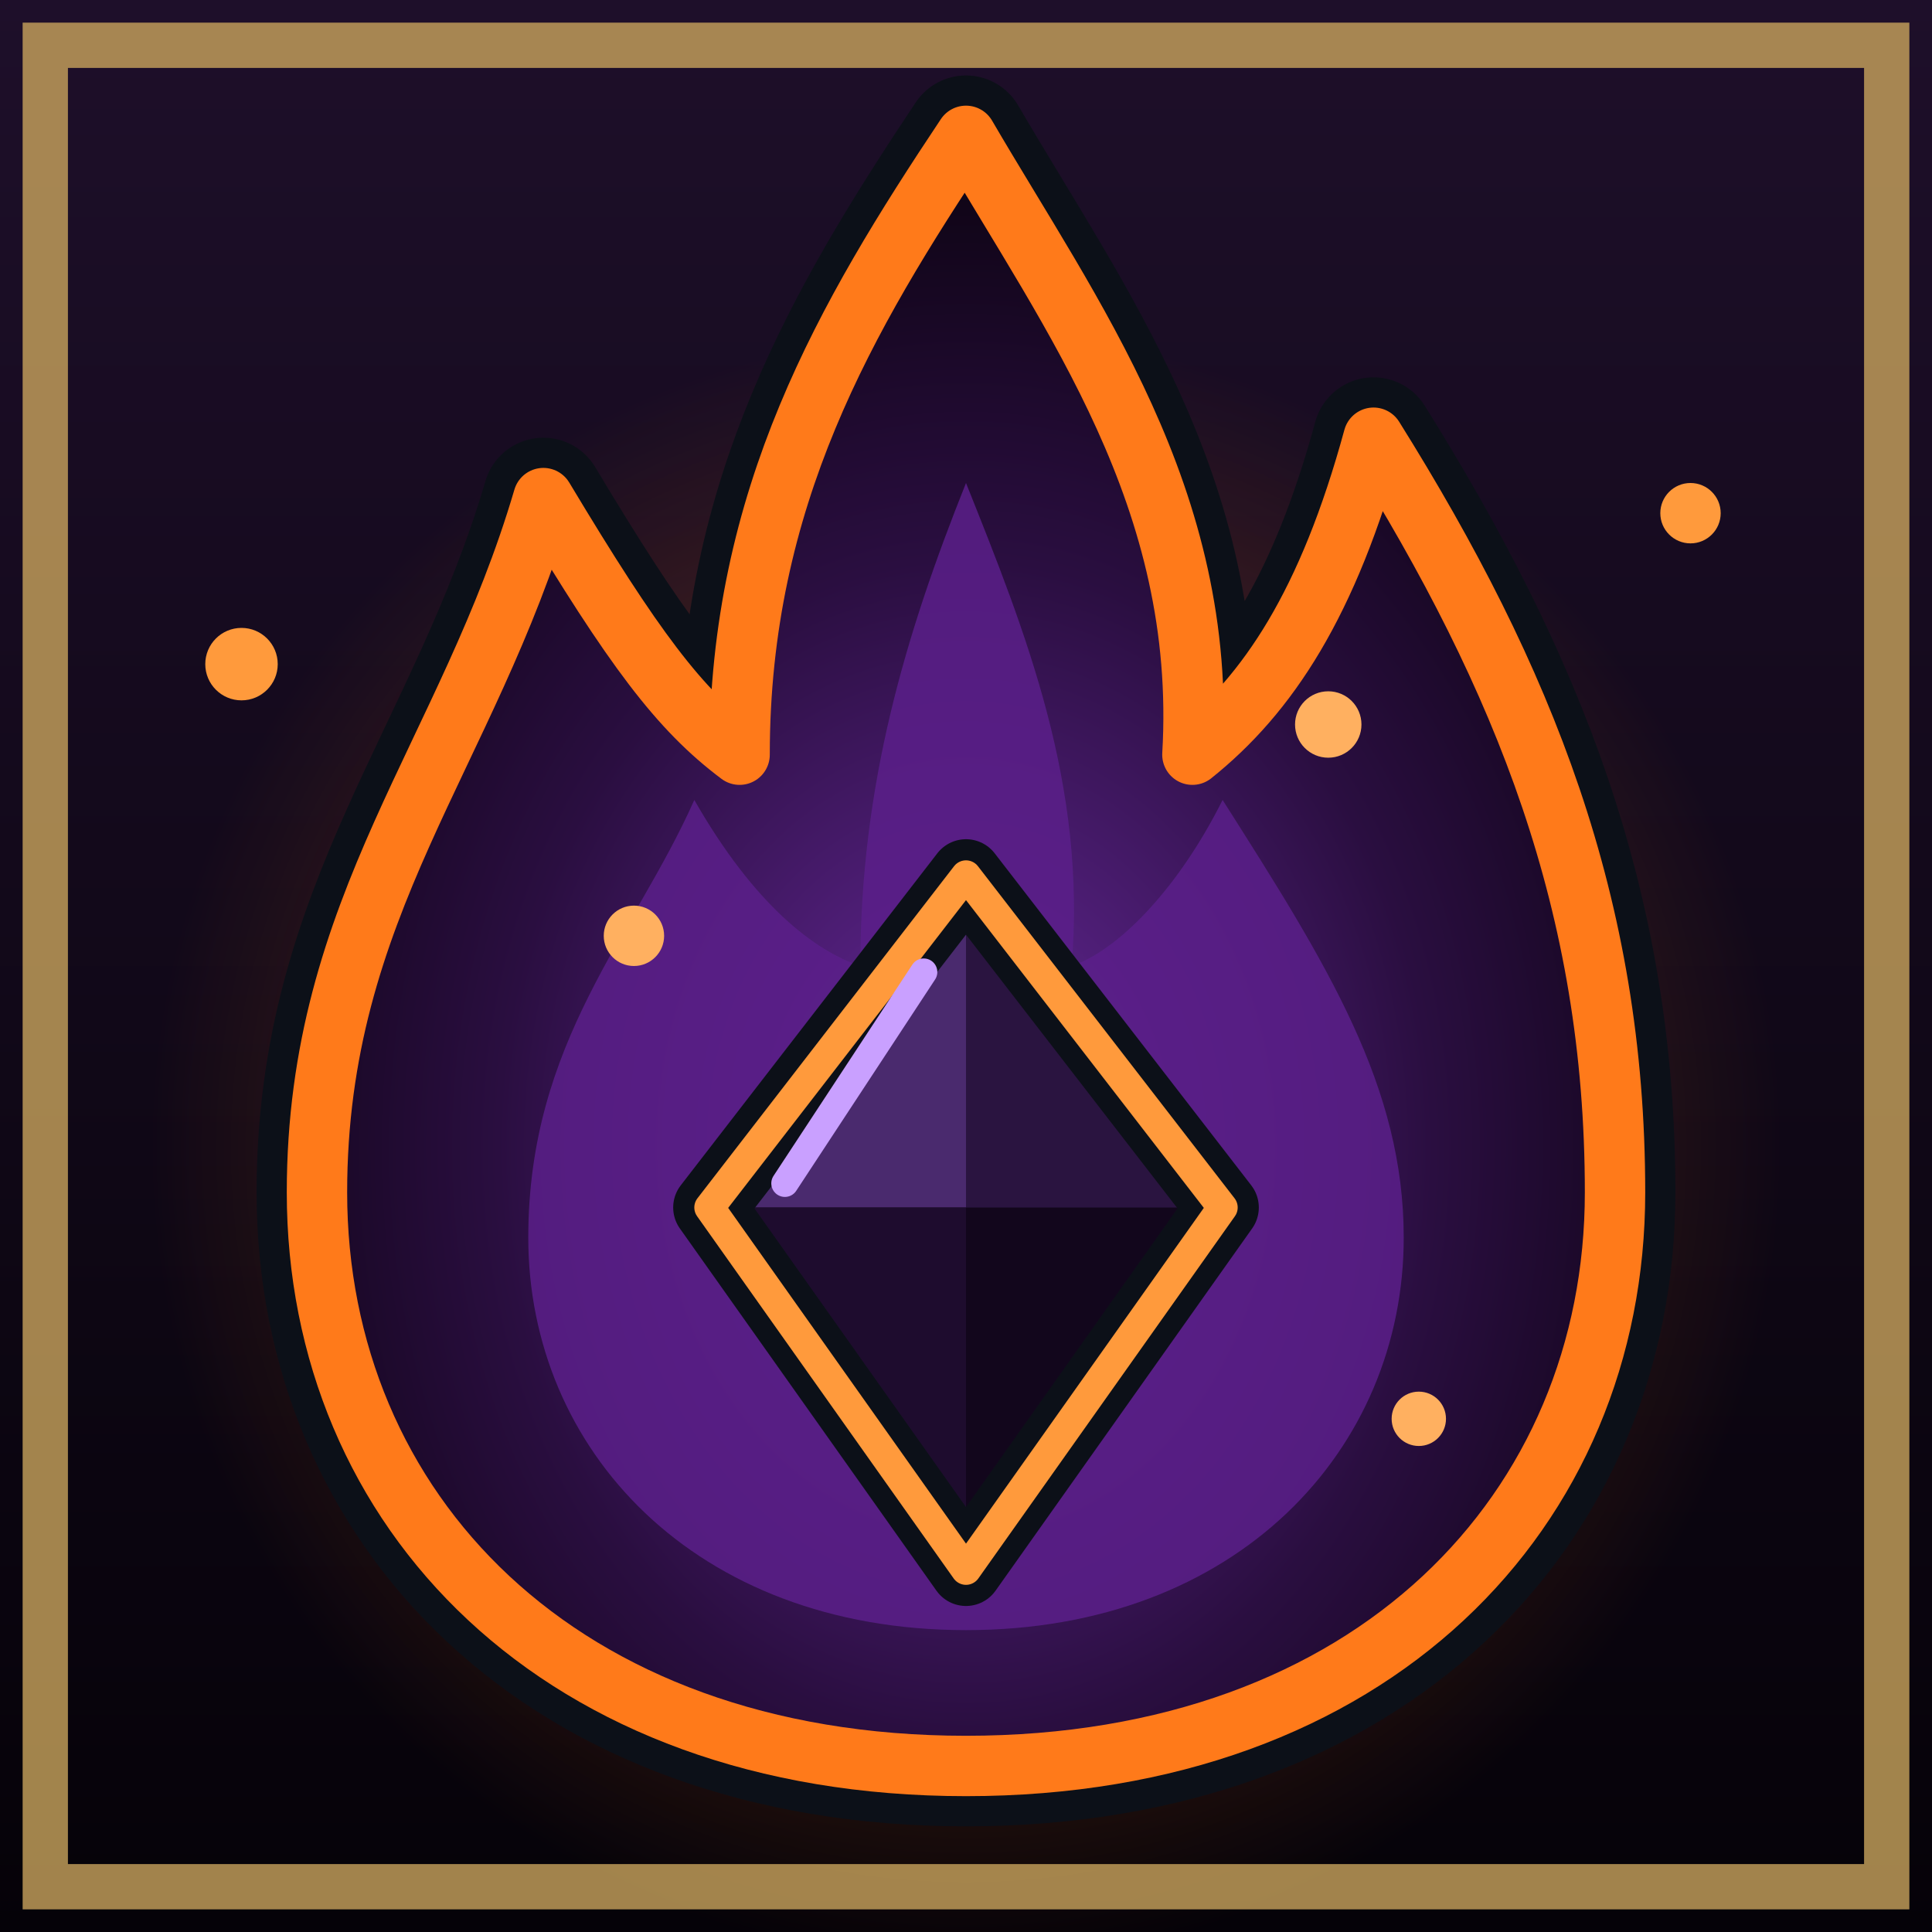
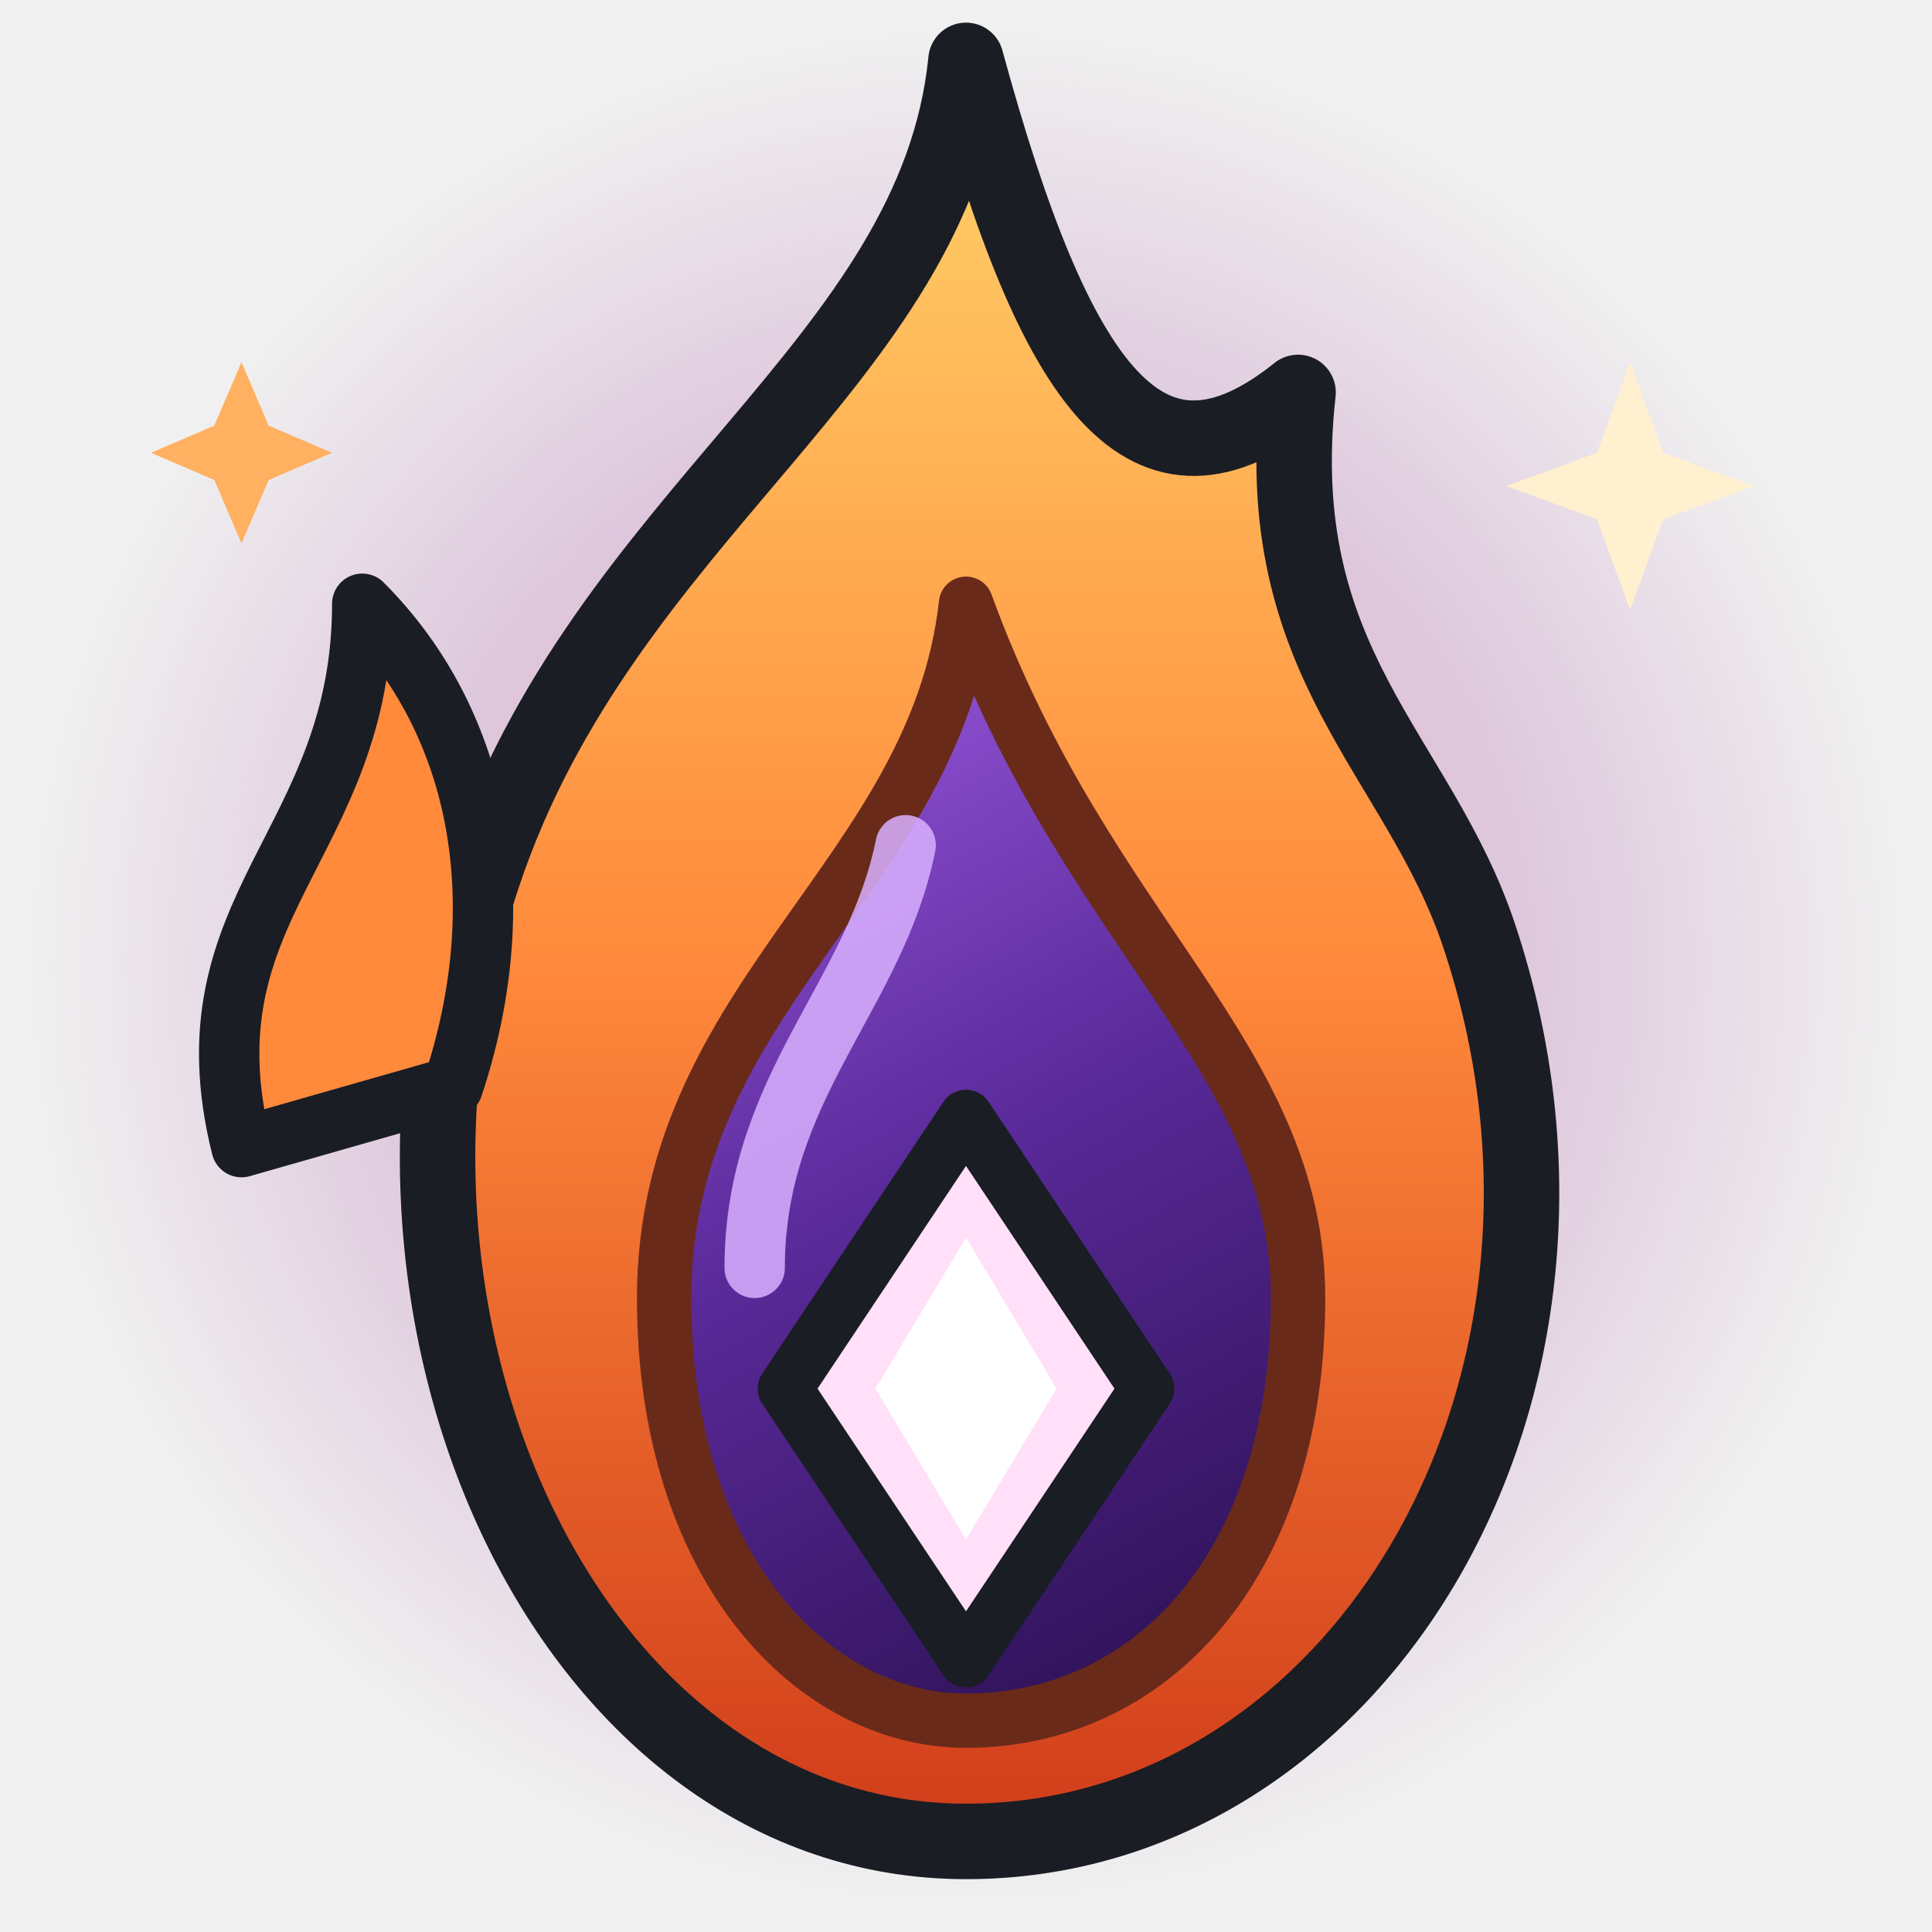
<svg xmlns="http://www.w3.org/2000/svg" width="128" height="128" viewBox="0 0 64 64">
  <defs>
-     <linearGradient id="bg" x1="0" y1="0" x2="0" y2="1">
-       <stop offset="0" stop-color="#1e0f2a" />
-       <stop offset="1" stop-color="#050208" />
+     <radialGradient id="aura" cx="32" cy="32" r="31" gradientUnits="userSpaceOnUse">
+       <stop offset="0" stop-color="#ff8a3c" stop-opacity="0.5" />
+       <stop offset="0.6" stop-color="#a03a9a" stop-opacity="0.22" />
+       <stop offset="1" stop-color="#a03a9a" stop-opacity="0" />
+     </radialGradient>
+     <linearGradient id="outer" x1="32" y1="2" x2="32" y2="61" gradientUnits="userSpaceOnUse">
+       <stop offset="0" stop-color="#ffd36b" />
+       <stop offset="0.5" stop-color="#ff8a3c" />
+       <stop offset="1" stop-color="#d03c1a" />
    </linearGradient>
-     <radialGradient id="ember">
-       <stop offset="0" stop-color="#ff7a1a" stop-opacity="0.45" />
-       <stop offset="1" stop-color="#ff7a1a" stop-opacity="0" />
-     </radialGradient>
-     <radialGradient id="ball" cx="0.5" cy="0.62" r="0.6">
-       <stop offset="0" stop-color="#6a2aa0" />
-       <stop offset="0.6" stop-color="#2a0e40" />
-       <stop offset="1" stop-color="#0e0414" />
-     </radialGradient>
+     <linearGradient id="inner" x1="22" y1="20" x2="42" y2="56" gradientUnits="userSpaceOnUse">
+       <stop offset="0" stop-color="#a460e8" />
+       <stop offset="0.5" stop-color="#5a2a9a" />
+       <stop offset="1" stop-color="#2a0f50" />
+     </linearGradient>
  </defs>
-   <rect width="64" height="64" fill="url(#bg)" />
-   <circle cx="32" cy="38" r="27" fill="url(#ember)" />
-   <path d="M 32 58.5 C 18.5 58.5 10.5 50 10.5 39.5 C 10.5 30 15.5 25 18 16.5 C 21 21.5 22.5 23.5 24.5 25 C 24.5 16.5 28 10.5 32 4.5 C 35.5 10.5 40 16.5 39.5 25 C 42 23 44 20 45.5 14.5 C 50.5 22.5 53.5 30 53.5 39.5 C 53.5 50 45.5 58.5 32 58.5 Z" fill="none" stroke="#0c1018" stroke-width="4" stroke-linejoin="round" />
-   <path d="M 32 58.5 C 18.5 58.5 10.5 50 10.5 39.5 C 10.5 30 15.5 25 18 16.5 C 21 21.5 22.5 23.5 24.5 25 C 24.5 16.5 28 10.5 32 4.5 C 35.5 10.5 40 16.5 39.5 25 C 42 23 44 20 45.5 14.5 C 50.5 22.5 53.5 30 53.5 39.5 C 53.5 50 45.5 58.5 32 58.5 Z" fill="url(#ball)" stroke="#ff7a1a" stroke-width="2" stroke-linejoin="round" />
-   <path d="M 32 54 C 23 54 17.5 48 17.5 41 C 17.5 34.5 21 31 23 26.5 C 25 30 27 31.5 28.5 32 C 28.5 26 30 21 32 16 C 34 21 36 26 35.5 32 C 37 31.5 39 29.5 40.5 26.5 C 44 32 46.5 36 46.5 41 C 46.5 48 41 54 32 54 Z" fill="#5a1f8a" opacity="0.85" />
-   <polygon points="32,29 40.5,40 32,52 23.5,40" fill="#12061c" />
-   <polygon points="32,29 23.5,40 32,40" fill="#4a2a6e" />
-   <polygon points="32,29 40.5,40 32,40" fill="#2a1440" />
-   <polygon points="23.5,40 32,52 32,40" fill="#1e0c2e" />
-   <polygon points="32,29 40.5,40 32,52 23.5,40" fill="none" stroke="#0c1018" stroke-width="2.4" stroke-linejoin="round" />
-   <polygon points="32,29 40.5,40 32,52 23.5,40" fill="none" stroke="#ff9a3c" stroke-width="1" stroke-linejoin="round" />
-   <line x1="30.6" y1="32.2" x2="26" y2="39.2" stroke="#c9a0ff" stroke-width="0.9" stroke-linecap="round" />
-   <circle cx="21" cy="31" r="1" fill="#ffb060" />
-   <circle cx="44" cy="24" r="1.1" fill="#ffb060" />
-   <circle cx="47" cy="47" r="0.9" fill="#ffb060" />
-   <circle cx="8" cy="22" r="1.2" fill="#ff9a3c" />
-   <circle cx="56" cy="17" r="1" fill="#ff9a3c" />
-   <rect x="1.5" y="1.5" width="61" height="61" fill="none" stroke="#c9a45c" stroke-width="1.5" opacity="0.8" />
+   <circle cx="32" cy="32" r="31" fill="url(#aura)" />
+   <path d="M 32 2 C 31 12 20 17 16 29 C 11 44 19 61 32 61 C 45 61 54 46 49 31 C 47 25 42 22 43 13 C 38 17 35 13 32 2 Z" fill="url(#outer)" stroke="#1a1d24" stroke-width="2.5" stroke-linejoin="round" />
+   <path d="M 32 20 C 31 29 22 33 22 43 C 22 52 27 57 32 57 C 38 57 43 52 43 43 C 43 35 36 31 32 20 Z" fill="url(#inner)" stroke="#6a2a1a" stroke-width="1.8" stroke-linejoin="round" />
+   <path d="M 8 38 C 6 30 12 28 12 20 C 16 24 17 30 15 36 Z" fill="#ff8a3c" stroke="#1a1d24" stroke-width="2" stroke-linejoin="round" />
+   <path d="M 25 42 C 25 36 29 33 30 28" fill="none" stroke="#d8b0ff" stroke-width="2" stroke-linecap="round" opacity="0.85" />
+   <path d="M 32 37 L 38 46 L 32 55 L 26 46 Z" fill="#ffe0f8" stroke="#1a1d24" stroke-width="1.8" stroke-linejoin="round" />
+   <path d="M 32 41 L 35 46 L 32 51 L 29 46 Z" fill="#ffffff" />
+   <path d="M 54 12 L 55.1 15 L 58.1 16.1 L 55.1 17.2 L 54 20.2 L 52.9 17.2 L 49.9 16.1 L 52.9 15 Z" fill="#fff0d0" />
+   <path d="M 8 12 L 8.9 14.1 L 11 15 L 8.9 15.9 L 8 18 L 7.1 15.9 L 5 15 L 7.1 14.1 Z" fill="#ffb060" />
</svg>
